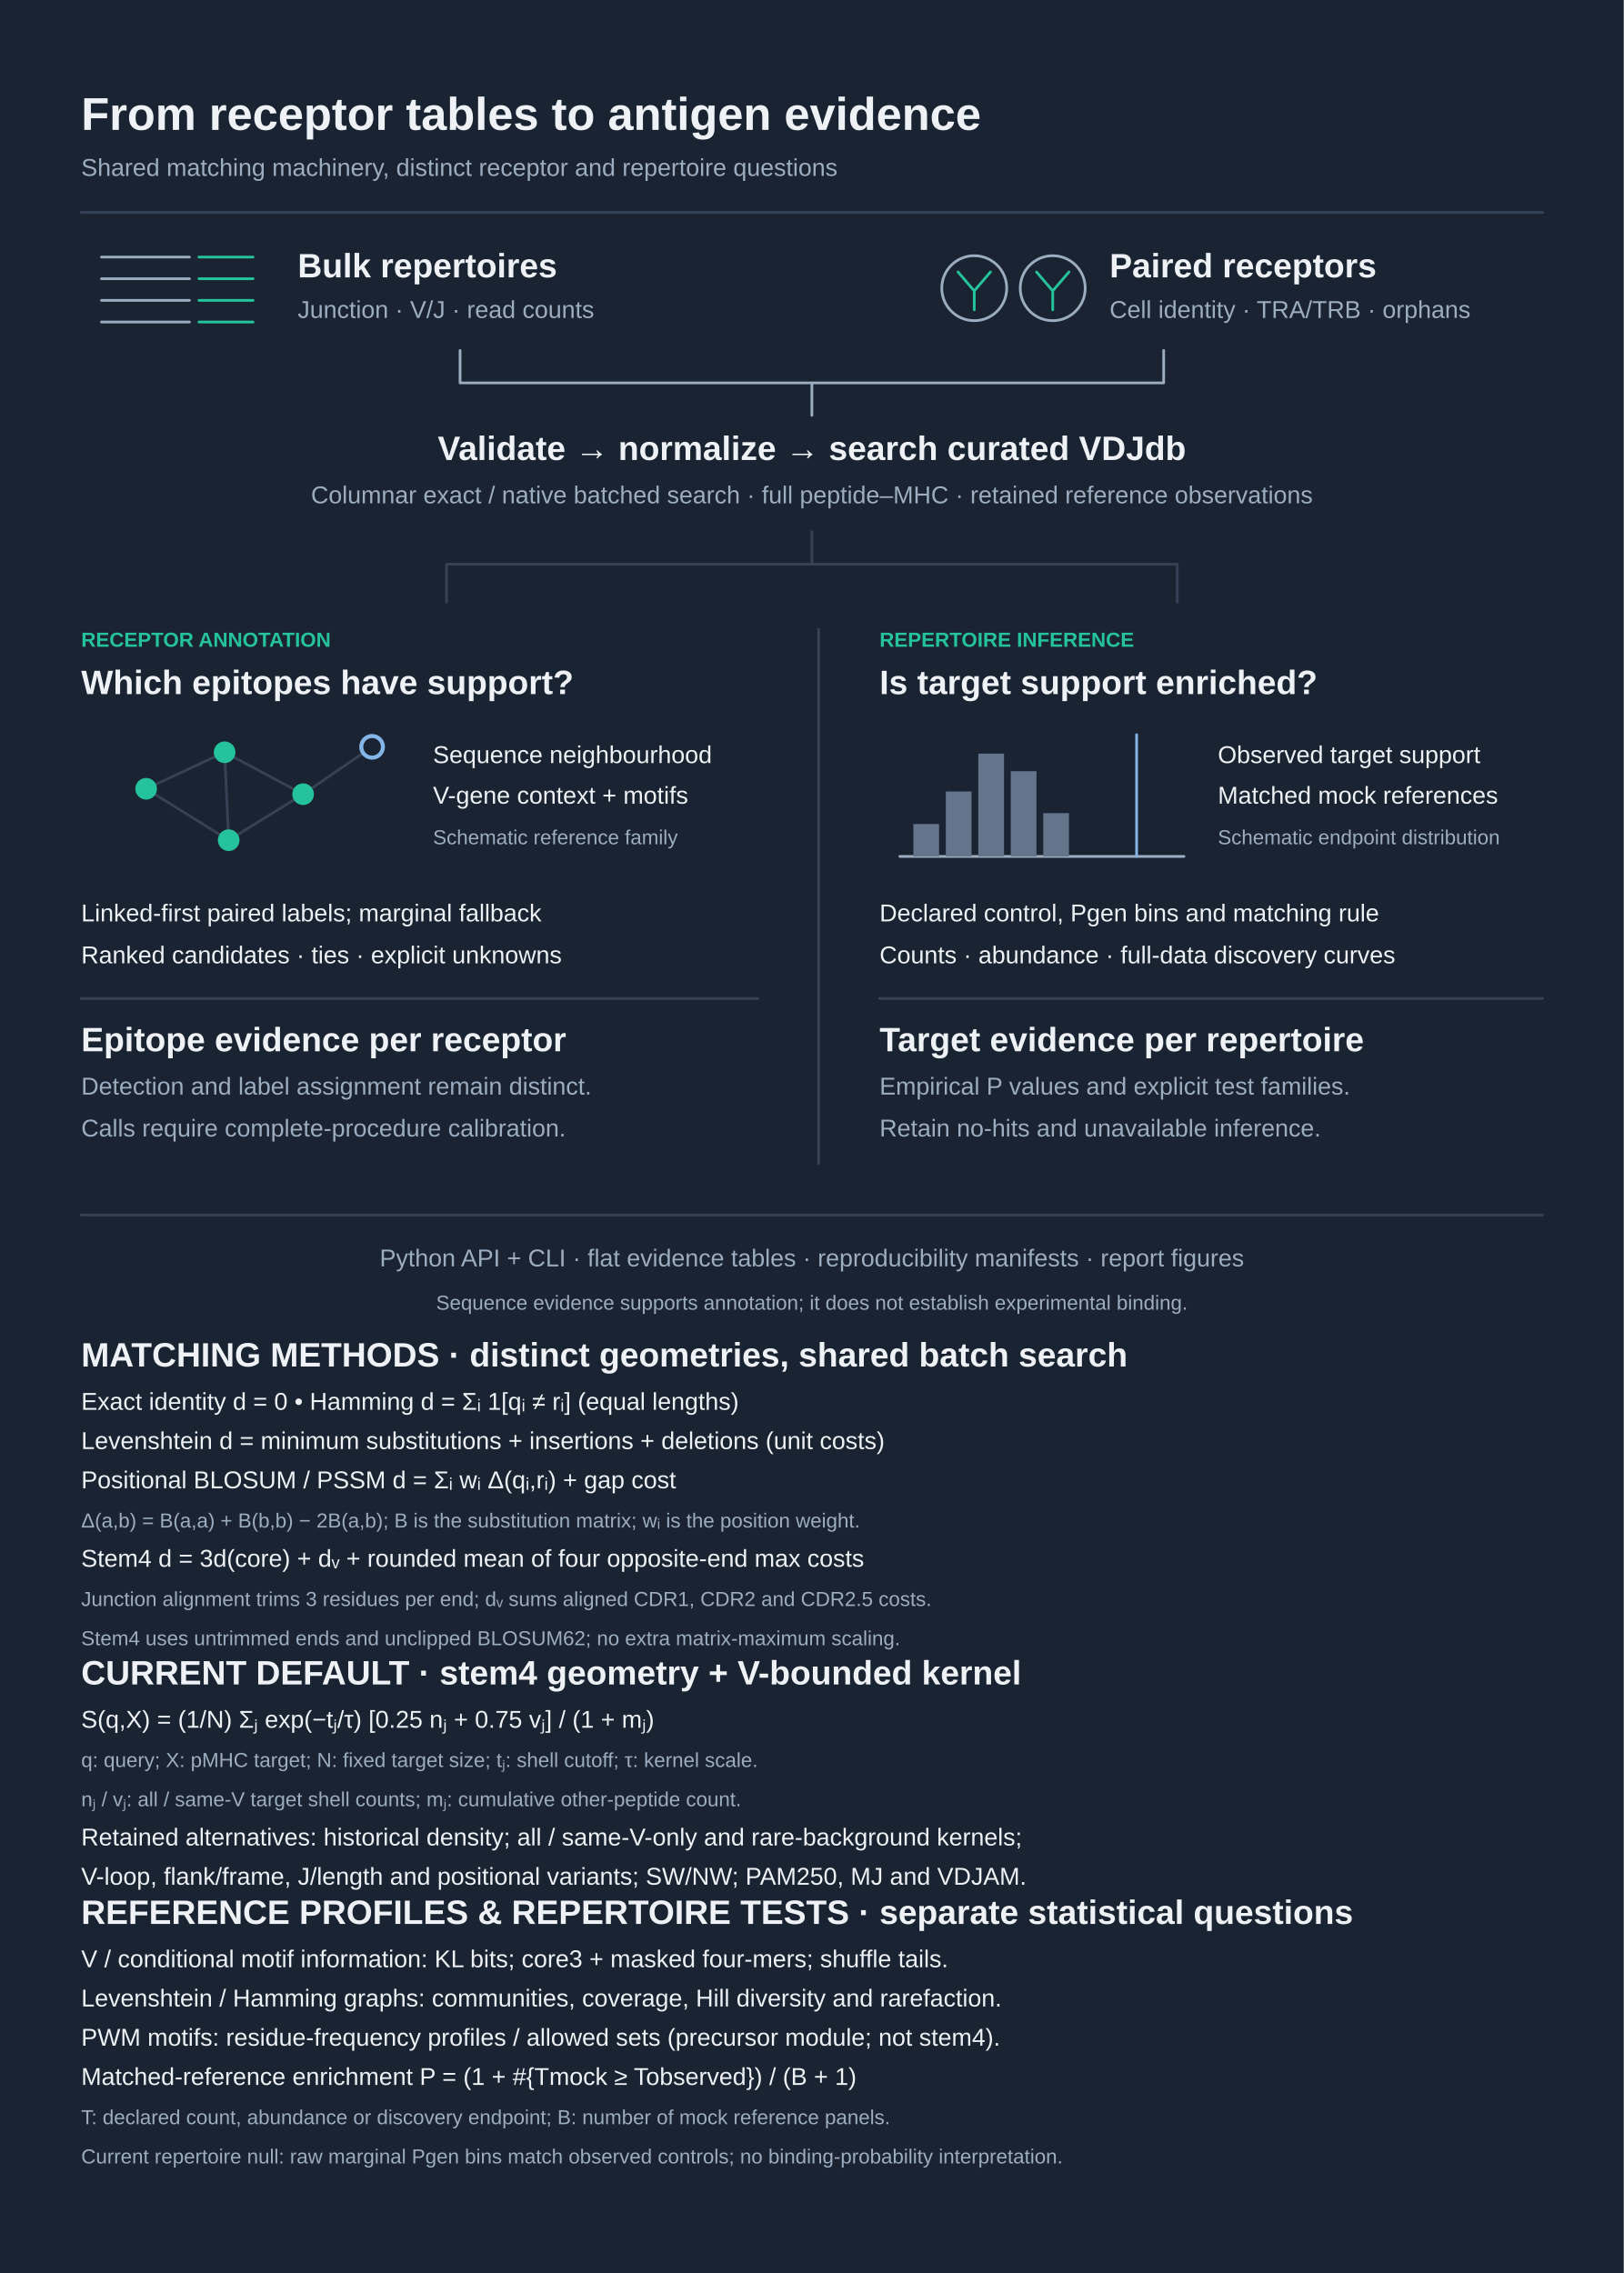
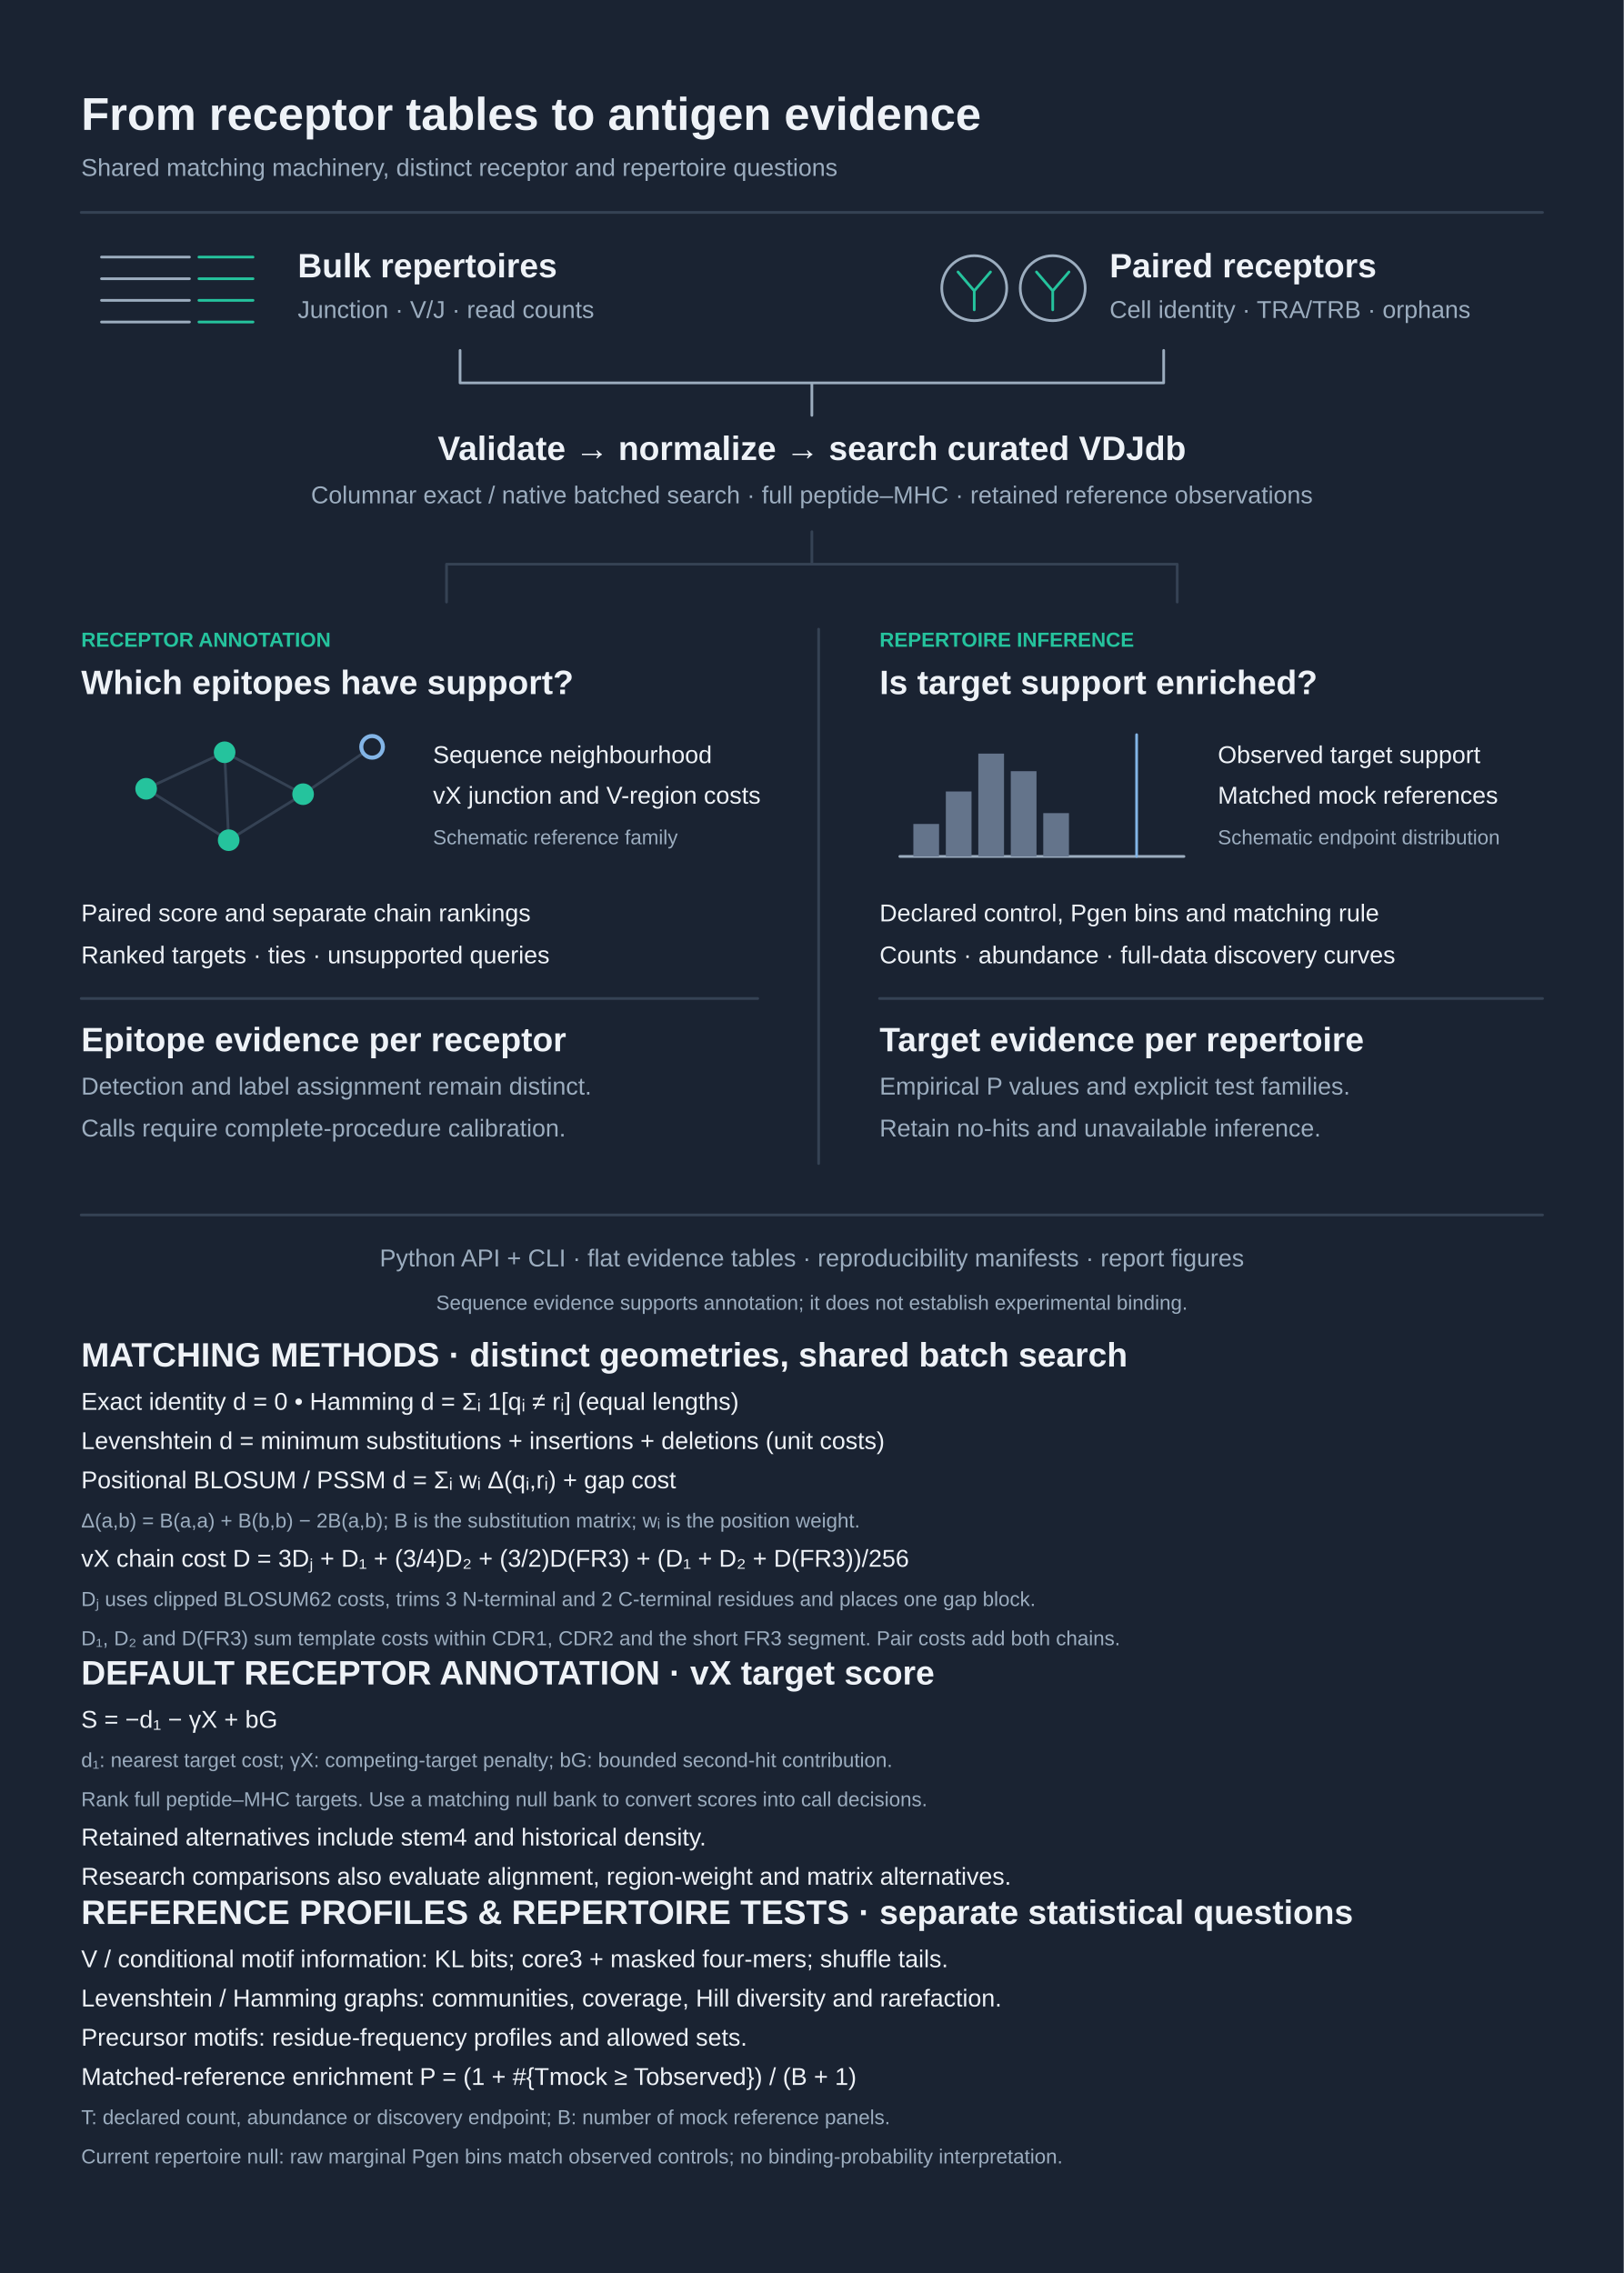
<svg xmlns="http://www.w3.org/2000/svg" width="1200" height="1680" viewBox="0 0 1200 1680" role="img" aria-labelledby="title desc">
  <style>text{font-family:Arial,Helvetica,sans-serif;fill:#eef2f7}.muted{fill:#9cadbf}.accent{fill:#25c39d}.title{font-size:25px;font-weight:700}.body{font-size:18px}.small{font-size:15px}.line{fill:none;stroke:#9cadbf;stroke-width:2;stroke-linecap:round;stroke-linejoin:round}.faint{stroke:#354254}.teal{stroke:#25c39d}.blue{stroke:#83b5e7}</style>
  <rect width="1200" height="1680" fill="#1a2332" />
  <g transform="translate(60 0)">
    <text x="0" y="96" font-size="34" font-weight="700">From receptor tables to antigen evidence</text>
    <text x="0" y="130" class="body muted">Shared matching machinery, distinct receptor and repertoire questions</text>
    <path d="M0 157 H1080" class="line faint" />
    <g transform="translate(15 190)">
      <path d="M0 0 H65 M0 16 H65 M0 32 H65 M0 48 H65" class="line" stroke-width="5" />
      <path d="M72 0 H112 M72 16 H112 M72 32 H112 M72 48 H112" class="line teal" stroke-width="5" />
      <text x="145" y="15" class="title">Bulk repertoires</text>
      <text x="145" y="45" class="body muted">Junction · V/J · read counts</text>
    </g>
    <g transform="translate(635 190)">
      <circle cx="25" cy="23" r="24" class="line" />
      <circle cx="83" cy="23" r="24" class="line" />
      <path d="M13 11 L25 25 L37 11 M25 25 V39 M71 11 L83 25 L95 11 M83 25 V39" class="line teal" />
      <text x="125" y="15" class="title">Paired receptors</text>
      <text x="125" y="45" class="body muted">Cell identity · TRA/TRB · orphans</text>
    </g>
    <path d="M280 259 V283 H800 V259 M540 283 V307" class="line" />
    <text x="540" y="340" class="title" text-anchor="middle">Validate → normalize → search curated VDJdb</text>
    <text x="540" y="372" class="body muted" text-anchor="middle">Columnar exact / native batched search · full peptide–MHC · retained reference observations</text>
    <path d="M540 393 V417 M270 417 H810 M270 417 V445 M810 417 V445" class="line faint" />
    <g transform="translate(0 478)">
      <text x="0" y="0" class="accent small" font-weight="700">RECEPTOR ANNOTATION</text>
      <text x="0" y="35" class="title">Which epitopes have support?</text>
      <path d="M48 105 L106 78 L164 109 L109 143 Z M106 78 L109 143 M164 109 L215 74" class="line faint" />
      <g fill="#25c39d">
        <circle cx="48" cy="105" r="8" />
        <circle cx="106" cy="78" r="8" />
        <circle cx="164" cy="109" r="8" />
        <circle cx="109" cy="143" r="8" />
      </g>
      <circle cx="215" cy="74" r="8" fill="#1a2332" stroke="#83b5e7" stroke-width="3" />
      <text x="260" y="86" class="body">Sequence neighbourhood</text>
-       <text x="260" y="116" class="body">V-gene context + motifs</text>
+       <text x="260" y="116" class="body">vX junction and V-region costs</text>
      <text x="260" y="146" class="small muted">Schematic reference family</text>
-       <text x="0" y="203" class="body">Linked-first paired labels; marginal fallback</text>
-       <text x="0" y="234" class="body">Ranked candidates · ties · explicit unknowns</text>
+       <text x="0" y="203" class="body">Paired score and separate chain rankings</text>
+       <text x="0" y="234" class="body">Ranked targets · ties · unsupported queries</text>
      <path d="M0 260 H500" class="line faint" />
      <text x="0" y="299" class="title">Epitope evidence per receptor</text>
      <text x="0" y="331" class="body muted">Detection and label assignment remain distinct.</text>
      <text x="0" y="362" class="body muted">Calls require complete-procedure calibration.</text>
    </g>
    <path d="M545 465 V860" class="line faint" />
    <g transform="translate(590 478)">
      <text x="0" y="0" class="accent small" font-weight="700">REPERTOIRE INFERENCE</text>
      <text x="0" y="35" class="title">Is target support enriched?</text>
      <path d="M15 155 H225" class="line" />
      <g fill="#64748b">
        <rect x="25" y="131" width="19" height="24" />
        <rect x="49" y="107" width="19" height="48" />
        <rect x="73" y="79" width="19" height="76" />
        <rect x="97" y="92" width="19" height="63" />
        <rect x="121" y="123" width="19" height="32" />
      </g>
      <path d="M190 65 V155" class="line blue" stroke-width="4" />
      <text x="250" y="86" class="body">Observed target support</text>
      <text x="250" y="116" class="body">Matched mock references</text>
      <text x="250" y="146" class="small muted">Schematic endpoint distribution</text>
      <text x="0" y="203" class="body">Declared control, Pgen bins and matching rule</text>
      <text x="0" y="234" class="body">Counts · abundance · full-data discovery curves</text>
      <path d="M0 260 H490" class="line faint" />
      <text x="0" y="299" class="title">Target evidence per repertoire</text>
      <text x="0" y="331" class="body muted">Empirical P values and explicit test families.</text>
      <text x="0" y="362" class="body muted">Retain no-hits and unavailable inference.</text>
    </g>
    <path d="M0 898 H1080" class="line faint" />
    <text x="540" y="936" class="body muted" text-anchor="middle">Python API + CLI · flat evidence tables · reproducibility manifests · report figures</text>
    <text x="540" y="968" class="small muted" text-anchor="middle">Sequence evidence supports annotation; it does not establish experimental binding.</text>
    <g transform="translate(0 1010)">
      <text x="0" y="0" class="title">MATCHING METHODS · distinct geometries, shared batch search</text>
      <text x="0" y="32" class="body">Exact identity  d = 0     •     Hamming  d = Σᵢ 1[qᵢ ≠ rᵢ]  (equal lengths)</text>
      <text x="0" y="61" class="body">Levenshtein  d = minimum substitutions + insertions + deletions (unit costs)</text>
      <text x="0" y="90" class="body">Positional BLOSUM / PSSM  d = Σᵢ wᵢ Δ(qᵢ,rᵢ) + gap cost</text>
      <text x="0" y="119" class="small muted">Δ(a,b) = B(a,a) + B(b,b) − 2B(a,b); B is the substitution matrix; wᵢ is the position weight.</text>
-       <text x="0" y="148" class="body">Stem4  d = 3d(core) + dᵥ + rounded mean of four opposite-end max costs</text>
-       <text x="0" y="177" class="small muted">Junction alignment trims 3 residues per end; dᵥ sums aligned CDR1, CDR2 and CDR2.5 costs.</text>
-       <text x="0" y="206" class="small muted">Stem4 uses untrimmed ends and unclipped BLOSUM62; no extra matrix-maximum scaling.</text>
-       <text x="0" y="235" class="title">CURRENT DEFAULT · stem4 geometry + V-bounded kernel</text>
-       <text x="0" y="267" class="body">S(q,X) = (1/N) Σⱼ exp(−tⱼ/τ) [0.25 nⱼ + 0.75 vⱼ] / (1 + mⱼ)</text>
-       <text x="0" y="296" class="small muted">q: query; X: pMHC target; N: fixed target size; tⱼ: shell cutoff; τ: kernel scale.</text>
-       <text x="0" y="325" class="small muted">nⱼ / vⱼ: all / same-V target shell counts; mⱼ: cumulative other-peptide count.</text>
-       <text x="0" y="354" class="body">Retained alternatives: historical density; all / same-V-only and rare-background kernels;</text>
-       <text x="0" y="383" class="body">V-loop, flank/frame, J/length and positional variants; SW/NW; PAM250, MJ and VDJAM.</text>
+       <text x="0" y="148" class="body">vX chain cost  D = 3Dⱼ + D₁ + (3/4)D₂ + (3/2)D(FR3) + (D₁ + D₂ + D(FR3))/256</text>
+       <text x="0" y="177" class="small muted">Dⱼ uses clipped BLOSUM62 costs, trims 3 N-terminal and 2 C-terminal residues and places one gap block.</text>
+       <text x="0" y="206" class="small muted">D₁, D₂ and D(FR3) sum template costs within CDR1, CDR2 and the short FR3 segment. Pair costs add both chains.</text>
+       <text x="0" y="235" class="title">DEFAULT RECEPTOR ANNOTATION · vX target score</text>
+       <text x="0" y="267" class="body">S = −d₁ − γX + bG</text>
+       <text x="0" y="296" class="small muted">d₁: nearest target cost; γX: competing-target penalty; bG: bounded second-hit contribution.</text>
+       <text x="0" y="325" class="small muted">Rank full peptide–MHC targets. Use a matching null bank to convert scores into call decisions.</text>
+       <text x="0" y="354" class="body">Retained alternatives include stem4 and historical density.</text>
+       <text x="0" y="383" class="body">Research comparisons also evaluate alignment, region-weight and matrix alternatives.</text>
      <text x="0" y="412" class="title">REFERENCE PROFILES &amp; REPERTOIRE TESTS · separate statistical questions</text>
      <text x="0" y="444" class="body">V / conditional motif information: KL bits; core3 + masked four-mers; shuffle tails.</text>
      <text x="0" y="473" class="body">Levenshtein / Hamming graphs: communities, coverage, Hill diversity and rarefaction.</text>
-       <text x="0" y="502" class="body">PWM motifs: residue-frequency profiles / allowed sets (precursor module; not stem4).</text>
+       <text x="0" y="502" class="body">Precursor motifs: residue-frequency profiles and allowed sets.</text>
      <text x="0" y="531" class="body">Matched-reference enrichment  P = (1 + #{Tmock ≥ Tobserved}) / (B + 1)</text>
      <text x="0" y="560" class="small muted">T: declared count, abundance or discovery endpoint; B: number of mock reference panels.</text>
      <text x="0" y="589" class="small muted">Current repertoire null: raw marginal Pgen bins match observed controls; no binding-probability interpretation.</text>
    </g>
  </g>
</svg>
